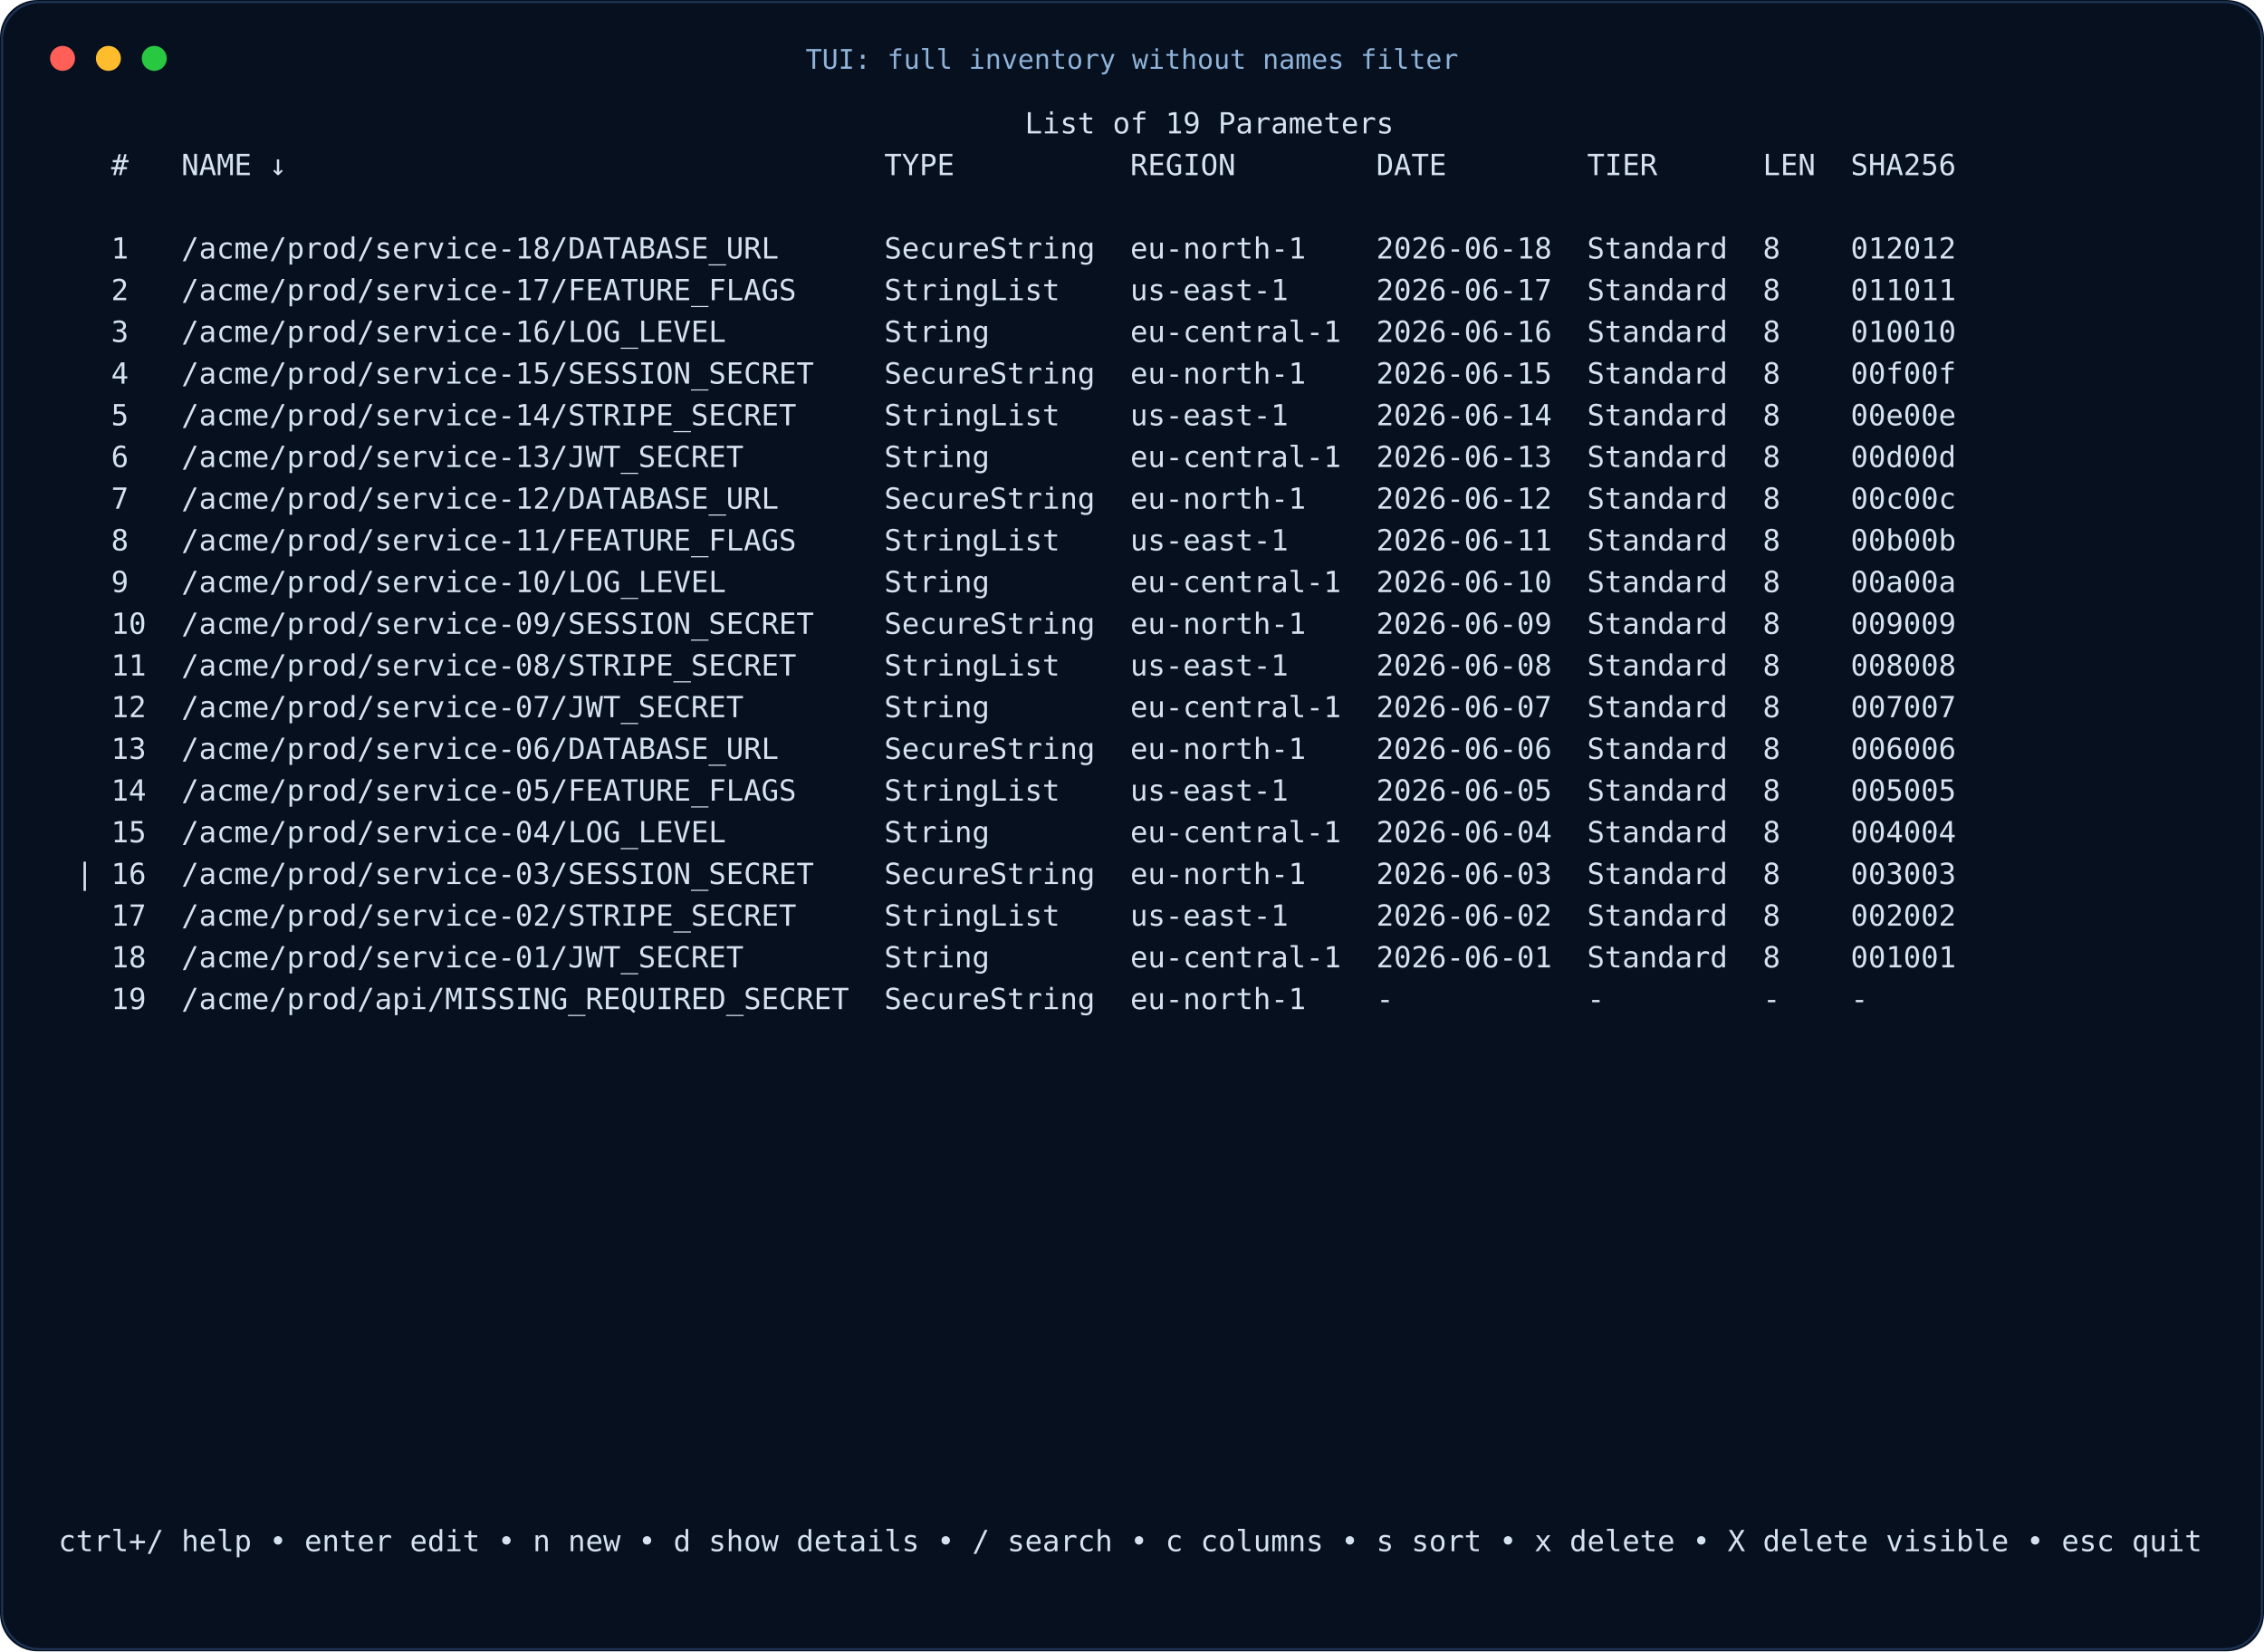
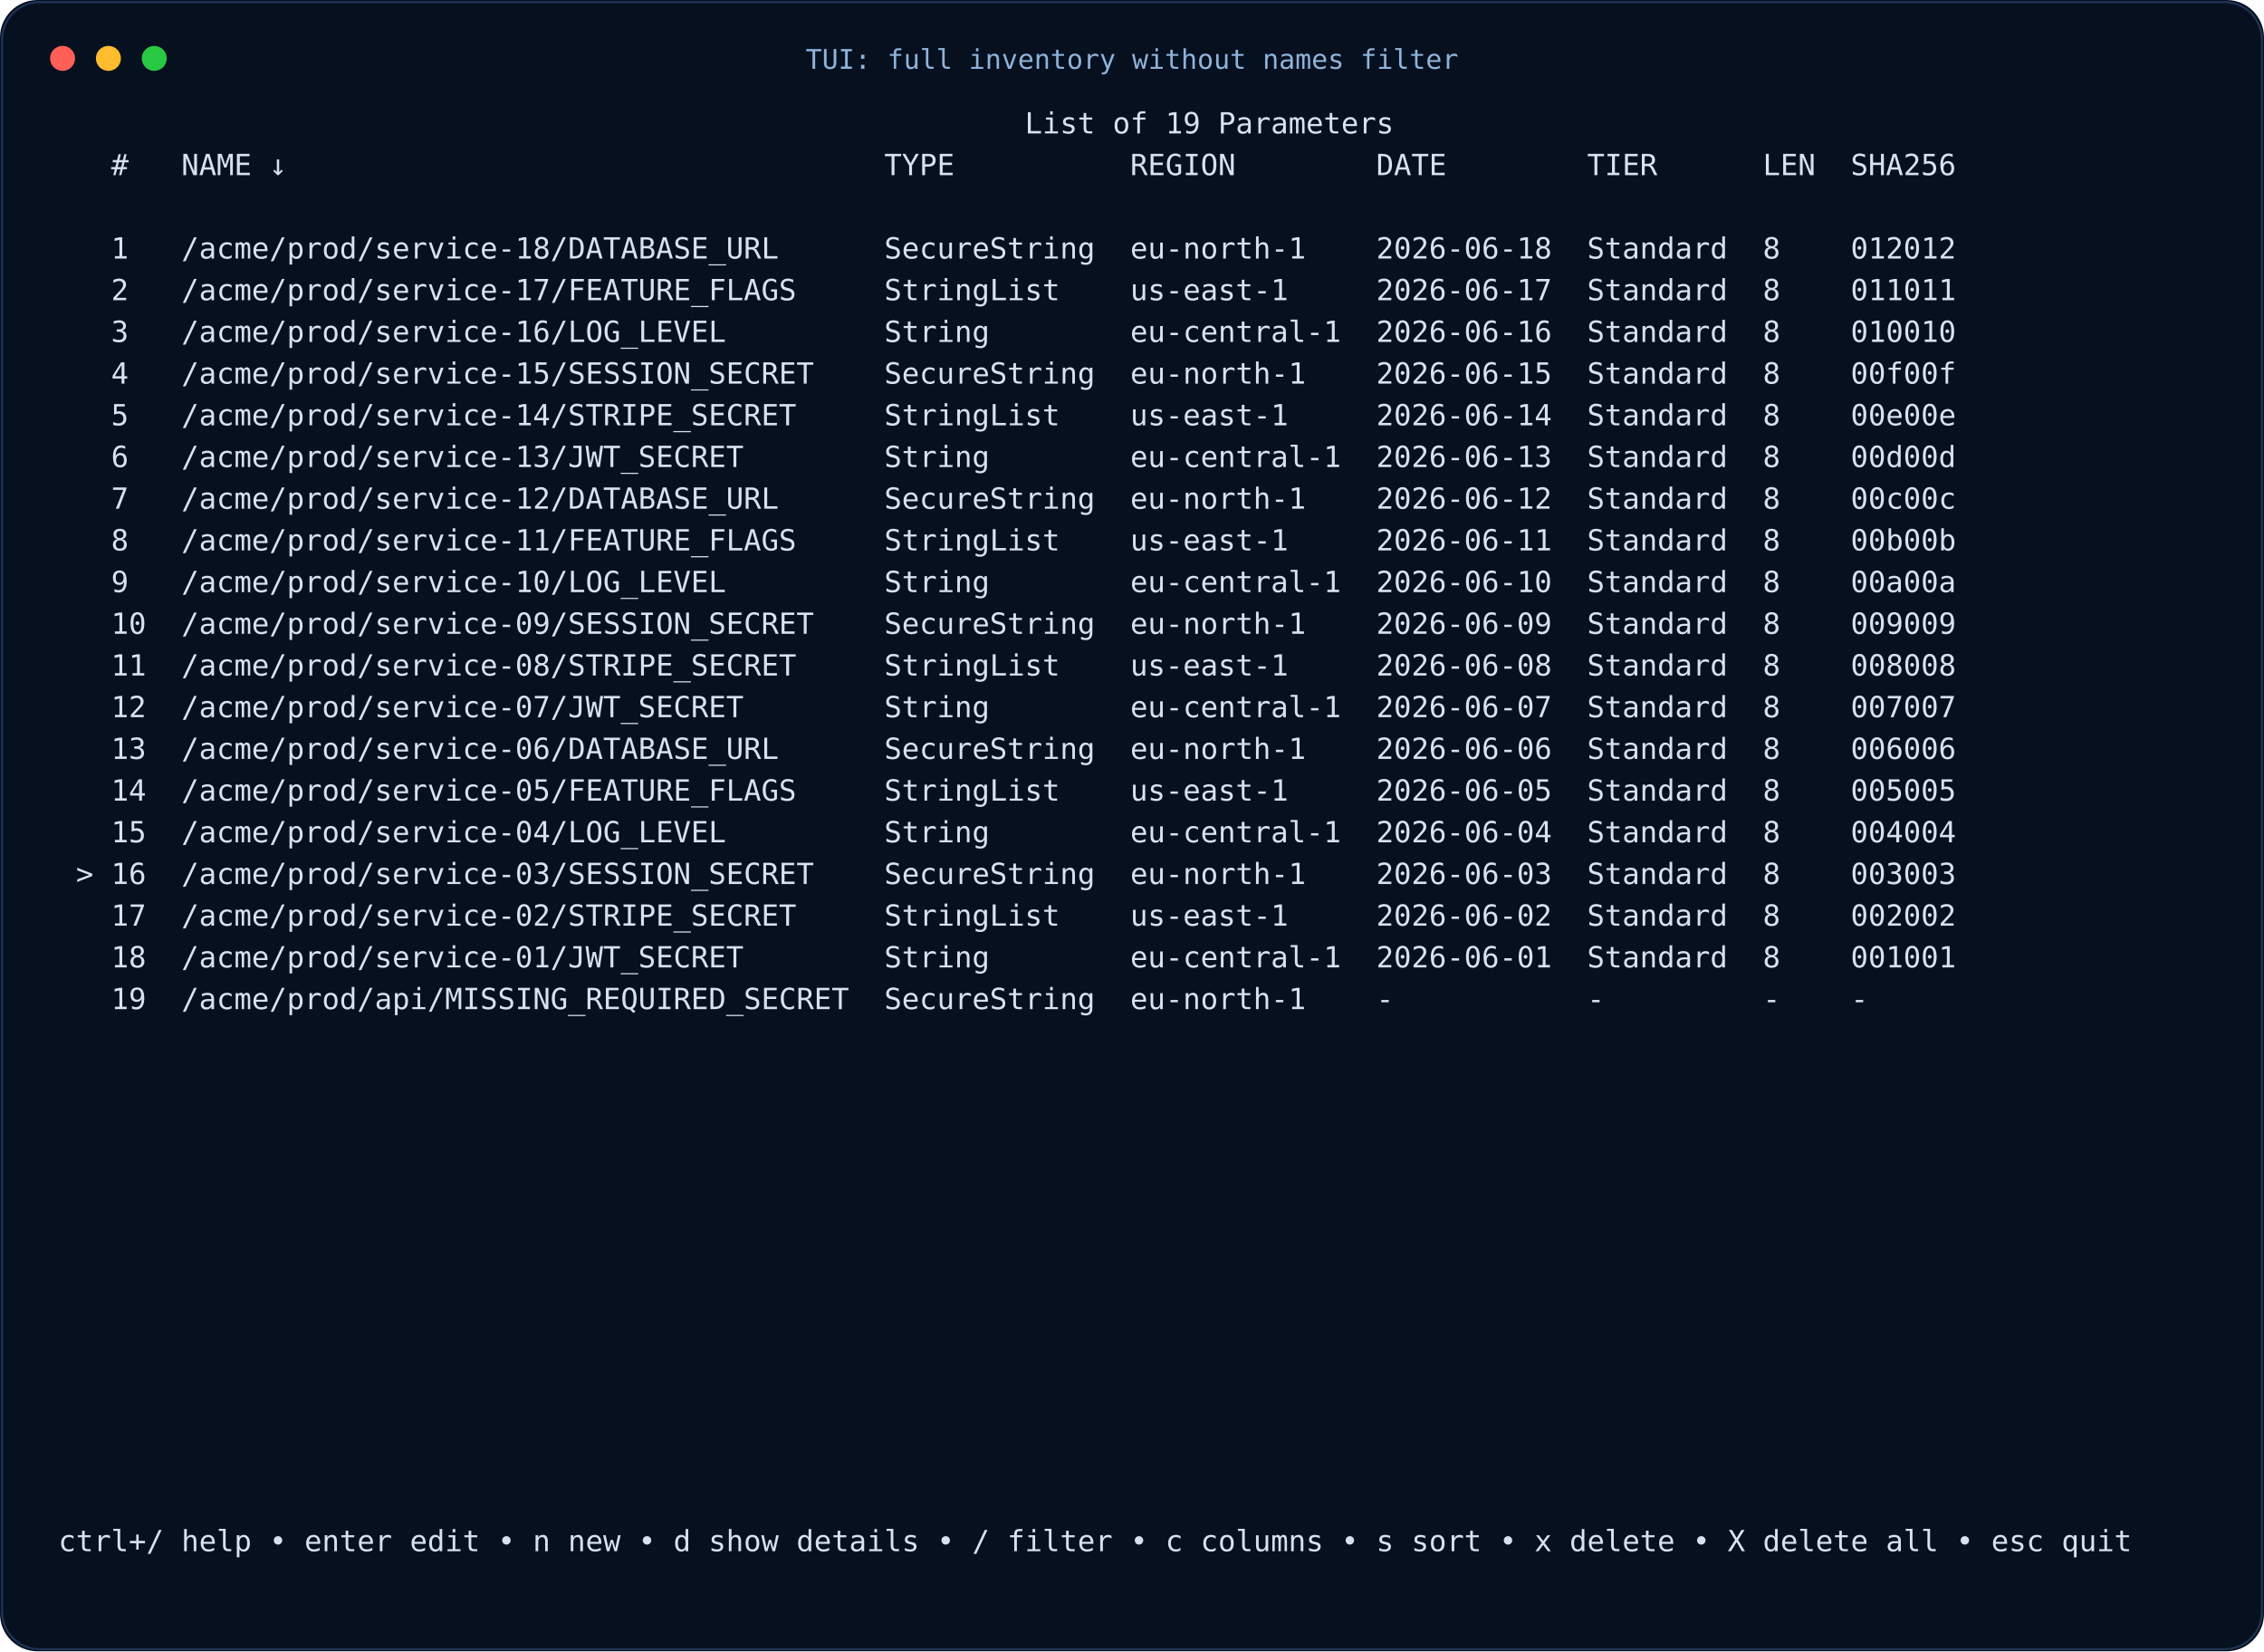
<svg xmlns="http://www.w3.org/2000/svg" width="1086" height="792" viewBox="0 0 1086 792" role="img" aria-label="TUI: full inventory without names filter">
  <rect width="100%" height="100%" rx="18" fill="#06101f" />
  <rect x="1" y="1" width="1084" height="790" rx="18" fill="none" stroke="#1e3354" />
  <circle cx="30" cy="28" r="6" fill="#ff5f57" />
  <circle cx="52" cy="28" r="6" fill="#ffbd2e" />
  <circle cx="74" cy="28" r="6" fill="#28c840" />
  <text x="543" y="33" text-anchor="middle" font-family="ui-monospace, SFMono-Regular, Menlo, Consolas, monospace" font-size="13" fill="#8fb3d9">TUI: full inventory without names filter</text>
  <g font-family="ui-monospace, SFMono-Regular, Menlo, Consolas, monospace" font-size="14" fill="#d7e2f1">
    <text x="28" y="64" xml:space="preserve">                                                       List of 19 Parameters</text>
    <text x="28" y="84" xml:space="preserve">   #   NAME ↓                                  TYPE          REGION        DATE        TIER      LEN  SHA256</text>
    <text x="28" y="104" xml:space="preserve" />
    <text x="28" y="124" xml:space="preserve">   1   /acme/prod/service-18/DATABASE_URL      SecureString  eu-north-1    2026-06-18  Standard  8    012012</text>
    <text x="28" y="144" xml:space="preserve">   2   /acme/prod/service-17/FEATURE_FLAGS     StringList    us-east-1     2026-06-17  Standard  8    011011</text>
    <text x="28" y="164" xml:space="preserve">   3   /acme/prod/service-16/LOG_LEVEL         String        eu-central-1  2026-06-16  Standard  8    010010</text>
    <text x="28" y="184" xml:space="preserve">   4   /acme/prod/service-15/SESSION_SECRET    SecureString  eu-north-1    2026-06-15  Standard  8    00f00f</text>
    <text x="28" y="204" xml:space="preserve">   5   /acme/prod/service-14/STRIPE_SECRET     StringList    us-east-1     2026-06-14  Standard  8    00e00e</text>
    <text x="28" y="224" xml:space="preserve">   6   /acme/prod/service-13/JWT_SECRET        String        eu-central-1  2026-06-13  Standard  8    00d00d</text>
    <text x="28" y="244" xml:space="preserve">   7   /acme/prod/service-12/DATABASE_URL      SecureString  eu-north-1    2026-06-12  Standard  8    00c00c</text>
    <text x="28" y="264" xml:space="preserve">   8   /acme/prod/service-11/FEATURE_FLAGS     StringList    us-east-1     2026-06-11  Standard  8    00b00b</text>
    <text x="28" y="284" xml:space="preserve">   9   /acme/prod/service-10/LOG_LEVEL         String        eu-central-1  2026-06-10  Standard  8    00a00a</text>
    <text x="28" y="304" xml:space="preserve">   10  /acme/prod/service-09/SESSION_SECRET    SecureString  eu-north-1    2026-06-09  Standard  8    009009</text>
    <text x="28" y="324" xml:space="preserve">   11  /acme/prod/service-08/STRIPE_SECRET     StringList    us-east-1     2026-06-08  Standard  8    008008</text>
    <text x="28" y="344" xml:space="preserve">   12  /acme/prod/service-07/JWT_SECRET        String        eu-central-1  2026-06-07  Standard  8    007007</text>
    <text x="28" y="364" xml:space="preserve">   13  /acme/prod/service-06/DATABASE_URL      SecureString  eu-north-1    2026-06-06  Standard  8    006006</text>
    <text x="28" y="384" xml:space="preserve">   14  /acme/prod/service-05/FEATURE_FLAGS     StringList    us-east-1     2026-06-05  Standard  8    005005</text>
    <text x="28" y="404" xml:space="preserve">   15  /acme/prod/service-04/LOG_LEVEL         String        eu-central-1  2026-06-04  Standard  8    004004</text>
-     <text x="28" y="424" xml:space="preserve"> | 16  /acme/prod/service-03/SESSION_SECRET    SecureString  eu-north-1    2026-06-03  Standard  8    003003</text>
+     <text x="28" y="424" xml:space="preserve"> &gt; 16  /acme/prod/service-03/SESSION_SECRET    SecureString  eu-north-1    2026-06-03  Standard  8    003003</text>
    <text x="28" y="444" xml:space="preserve">   17  /acme/prod/service-02/STRIPE_SECRET     StringList    us-east-1     2026-06-02  Standard  8    002002</text>
    <text x="28" y="464" xml:space="preserve">   18  /acme/prod/service-01/JWT_SECRET        String        eu-central-1  2026-06-01  Standard  8    001001</text>
    <text x="28" y="484" xml:space="preserve">   19  /acme/prod/api/MISSING_REQUIRED_SECRET  SecureString  eu-north-1    -           -         -    -</text>
    <text x="28" y="504" xml:space="preserve" />
    <text x="28" y="524" xml:space="preserve" />
    <text x="28" y="544" xml:space="preserve" />
    <text x="28" y="564" xml:space="preserve" />
    <text x="28" y="584" xml:space="preserve" />
    <text x="28" y="604" xml:space="preserve" />
    <text x="28" y="624" xml:space="preserve" />
    <text x="28" y="644" xml:space="preserve" />
    <text x="28" y="664" xml:space="preserve" />
    <text x="28" y="684" xml:space="preserve" />
    <text x="28" y="704" xml:space="preserve" />
    <text x="28" y="724" xml:space="preserve" />
-     <text x="28" y="744" xml:space="preserve">ctrl+/ help • enter edit • n new • d show details • / search • c columns • s sort • x delete • X delete visible • esc quit</text>
+     <text x="28" y="744" xml:space="preserve">ctrl+/ help • enter edit • n new • d show details • / filter • c columns • s sort • x delete • X delete all • esc quit</text>
  </g>
</svg>
